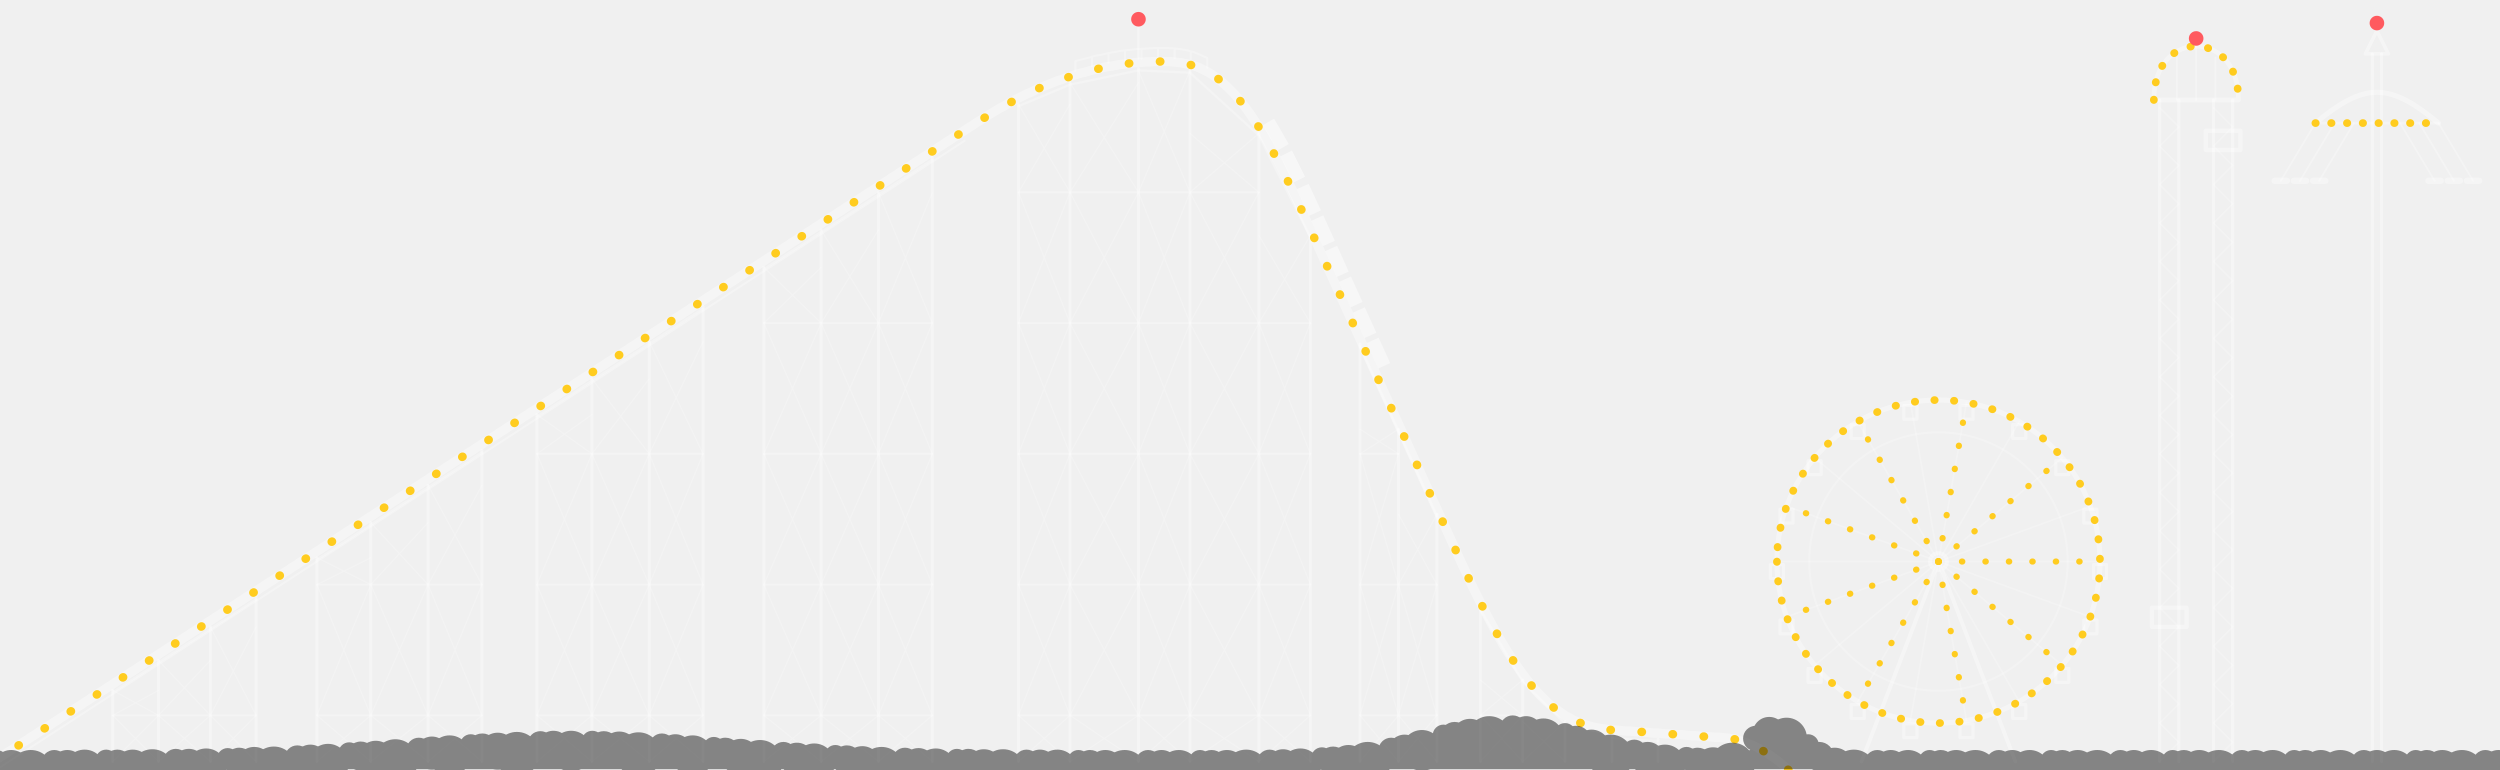
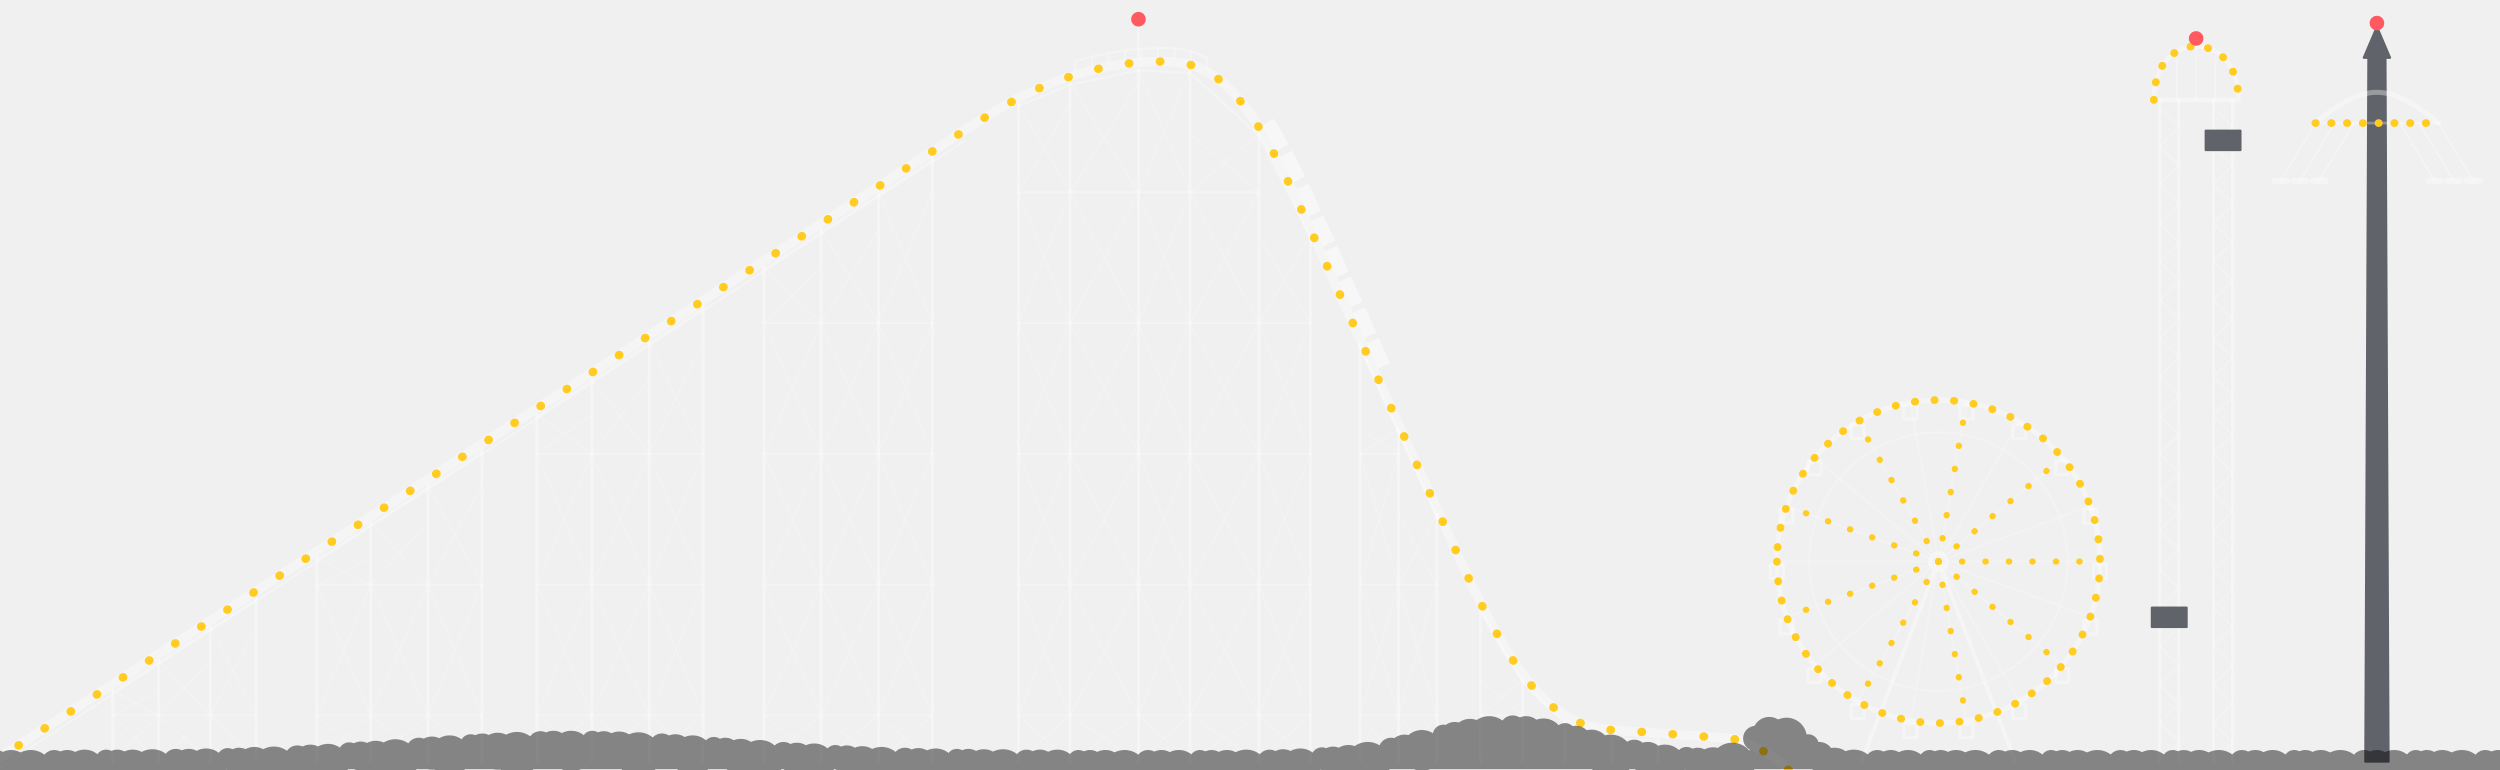
<svg xmlns="http://www.w3.org/2000/svg" viewBox="0 0 650 200">
  <path d="M29.3 179.5 L29.3 198 M41.2 171.7 L41.2 198 M54.7 163.0 L54.7 198 M66.6 155.3 L66.6 198 M82.4 145.0 L82.4 198 M96.4 135.9 L96.4 198 M111.3 126.2 L111.3 198 M125.3 117.1 L125.3 198 M139.6 107.8 L139.6 198 M153.9 98.5 L153.9 198 M168.8 88.8 L168.8 198 M182.8 79.7 L182.8 198 M198.6 69.5 L198.6 198 M213.5 59.8 L213.5 198 M228.4 50.1 L228.4 198 M242.4 41.0 L242.4 198 M264.8 27.1 L264.8 198 M278.2 21.5 L278.2 198 M296.0 17.8 L296.0 198 M309.4 18.4 L309.4 198 M327.3 34.7 L327.3 198 M340.7 61.2 L340.7 198 M353.6 89.5 L353.6 198 M363.6 111.6 L363.6 198 M373.6 133.7 L373.6 198 M384.9 158.0 L384.9 198 M395.9 176.8 L395.9 198 M406.9 187.6 L406.9 198 M419.1 191.4 L419.1 198 M431.1 192.2 L431.1 198" fill="none" stroke="#ffffff" stroke-opacity="0.36" stroke-width="0.75" stroke-linecap="round" stroke-linejoin="round" />
  <path d="M29.3 198 L41.2 186 M29.3 186 L41.2 198 M29.3 186.0 L41.2 179.5 M29.3 179.5 L41.2 186.0 M41.2 198 L54.7 186 M41.2 186 L54.7 198 M41.2 186.0 L54.7 171.7 M41.2 171.7 L54.7 186.0 M54.7 198 L66.6 186 M54.7 186 L66.6 198 M54.7 186.0 L66.6 163.0 M54.7 163.0 L66.6 186.0 M82.4 198 L96.4 186 M82.4 186 L96.4 198 M82.4 186 L96.4 152 M82.4 152 L96.4 186 M82.4 152.0 L96.4 145.0 M82.4 145.0 L96.4 152.0 M96.4 198 L111.3 186 M96.4 186 L111.3 198 M96.4 186 L111.3 152 M96.4 152 L111.3 186 M96.4 152.0 L111.3 135.9 M96.4 135.9 L111.3 152.0 M111.3 198 L125.3 186 M111.3 186 L125.3 198 M111.3 186 L125.3 152 M111.3 152 L125.3 186 M111.3 152.0 L125.3 126.2 M111.3 126.2 L125.3 152.0 M139.6 198 L153.9 186 M139.6 186 L153.9 198 M139.6 186 L153.9 152 M139.6 152 L153.9 186 M139.6 152 L153.9 118 M139.6 118 L153.9 152 M139.6 118.0 L153.9 107.8 M139.6 107.8 L153.9 118.0 M153.9 198 L168.8 186 M153.9 186 L168.8 198 M153.9 186 L168.8 152 M153.9 152 L168.8 186 M153.9 152 L168.8 118 M153.9 118 L168.8 152 M153.9 118.0 L168.8 98.5 M153.9 98.5 L168.8 118.0 M168.8 198 L182.8 186 M168.8 186 L182.8 198 M168.8 186 L182.8 152 M168.8 152 L182.8 186 M168.8 152 L182.8 118 M168.8 118 L182.8 152 M168.8 118.0 L182.8 88.8 M168.8 88.8 L182.8 118.0 M198.6 198 L213.5 186 M198.6 186 L213.5 198 M198.6 186 L213.5 152 M198.6 152 L213.5 186 M198.6 152 L213.5 118 M198.6 118 L213.5 152 M198.6 118 L213.5 84 M198.6 84 L213.5 118 M198.6 84.0 L213.5 69.5 M198.6 69.5 L213.5 84.0 M213.5 198 L228.4 186 M213.5 186 L228.4 198 M213.5 186 L228.4 152 M213.5 152 L228.4 186 M213.5 152 L228.4 118 M213.5 118 L228.4 152 M213.5 118 L228.4 84 M213.5 84 L228.4 118 M213.5 84.0 L228.4 59.8 M213.5 59.8 L228.4 84.0 M228.4 198 L242.4 186 M228.4 186 L242.4 198 M228.4 186 L242.4 152 M228.4 152 L242.4 186 M228.4 152 L242.4 118 M228.4 118 L242.4 152 M228.4 118 L242.4 84 M228.4 84 L242.4 118 M228.4 84.0 L242.4 50.1 M228.4 50.1 L242.4 84.0 M264.8 198 L278.2 186 M264.8 186 L278.2 198 M264.8 186 L278.2 152 M264.8 152 L278.2 186 M264.8 152 L278.2 118 M264.8 118 L278.2 152 M264.8 118 L278.2 84 M264.8 84 L278.2 118 M264.8 84 L278.2 50 M264.8 50 L278.2 84 M264.8 50.0 L278.2 27.1 M264.8 27.1 L278.2 50.0 M278.2 198 L296.0 186 M278.2 186 L296.0 198 M278.2 186 L296.0 152 M278.2 152 L296.0 186 M278.2 152 L296.0 118 M278.2 118 L296.0 152 M278.2 118 L296.0 84 M278.2 84 L296.0 118 M278.2 84 L296.0 50 M278.2 50 L296.0 84 M278.2 50.0 L296.0 21.5 M278.2 21.5 L296.0 50.0 M296.0 198 L309.4 186 M296.0 186 L309.4 198 M296.0 186 L309.4 152 M296.0 152 L309.4 186 M296.0 152 L309.4 118 M296.0 118 L309.4 152 M296.0 118 L309.4 84 M296.0 84 L309.4 118 M296.0 84 L309.4 50 M296.0 50 L309.4 84 M296.0 50.0 L309.4 18.4 M296.0 18.4 L309.4 50.0 M309.4 198 L327.3 186 M309.4 186 L327.3 198 M309.4 186 L327.3 152 M309.4 152 L327.3 186 M309.4 152 L327.3 118 M309.4 118 L327.3 152 M309.4 118 L327.3 84 M309.4 84 L327.3 118 M309.4 84 L327.3 50 M309.4 50 L327.3 84 M309.4 50.0 L327.3 34.7 M309.4 34.7 L327.3 50.0 M327.3 198 L340.7 186 M327.3 186 L340.7 198 M327.3 186 L340.7 152 M327.3 152 L340.7 186 M327.3 152 L340.7 118 M327.3 118 L340.7 152 M327.3 118 L340.7 84 M327.3 84 L340.7 118 M327.3 84.0 L340.7 61.2 M327.3 61.2 L340.7 84.0 M353.6 198 L363.6 186 M353.6 186 L363.6 198 M353.6 186 L363.6 152 M353.6 152 L363.6 186 M353.6 152 L363.6 118 M353.6 118 L363.6 152 M353.6 118.0 L363.6 111.6 M353.6 111.6 L363.6 118.0 M363.6 198 L373.6 186 M363.6 186 L373.6 198 M363.6 186 L373.6 152 M363.6 152 L373.6 186 M363.6 152.0 L373.6 133.7 M363.6 133.7 L373.6 152.0 M384.9 198 L395.9 186 M384.9 186 L395.9 198 M384.9 186.0 L395.9 176.8 M384.9 176.8 L395.9 186.0 M395.9 198.0 L406.9 187.6 M395.9 187.6 L406.9 198.0" fill="none" stroke="#ffffff" stroke-opacity="0.20" stroke-width="0.30" stroke-linecap="round" stroke-linejoin="round" />
  <path d="M29.3 186 L66.6 186 M82.4 186 L125.3 186 M82.4 152 L125.3 152 M139.6 186 L182.8 186 M139.6 152 L182.8 152 M139.6 118 L182.8 118 M198.6 186 L242.4 186 M198.6 152 L242.4 152 M198.6 118 L242.4 118 M198.6 84 L242.4 84 M264.8 186 L340.7 186 M264.8 152 L340.7 152 M264.8 118 L340.7 118 M264.8 84 L340.7 84 M264.8 50 L327.3 50 M353.6 186 L373.6 186 M353.6 152 L373.6 152 M353.6 118 L363.6 118 M384.9 186 L395.9 186 M566 26 L566 15 M571 26 L571 12 M576 26 L576 15" fill="none" stroke="#ffffff" stroke-opacity="0.25" stroke-width="0.50" stroke-linecap="round" stroke-linejoin="round" />
  <path d="M29.3 180.0 L41.2 172.2 L54.7 163.5 L66.6 155.8 M82.4 145.5 L96.4 136.4 L111.3 126.7 L125.3 117.6 M139.6 108.3 L153.9 99.0 L168.8 89.3 L182.8 80.2 M198.6 70.0 L213.5 60.3 L228.4 50.6 L242.4 41.5 M264.8 27.6 L278.2 22.0 L296.0 18.3 L309.4 18.9 L327.3 35.2 L340.7 61.7 M353.6 90.0 L363.6 112.1 L373.6 134.2 M384.9 158.5 L395.9 177.3 L406.9 188.1 M419.1 191.9 L431.1 192.7" fill="none" stroke="#ffffff" stroke-opacity="0.25" stroke-width="0.60" stroke-linecap="round" stroke-linejoin="round" />
  <path d="M0.0 199.5 L250.8 36.6 M279.6 15.9 L281.4 15.4 L283.1 15.0 L284.8 14.5 L286.5 14.2 L288.2 13.8 L289.9 13.5 L291.6 13.2 L293.4 13.0 L295.1 12.8 L296.8 12.7 L298.5 12.6 L300.2 12.5 L301.9 12.5 L303.6 12.5 L305.4 12.6 L307.1 12.8 L308.8 13.1 L310.5 13.6 L312.2 14.3 L313.9 15.1 M279.6 18.4 L279.6 15.9 M283.9 17.2 L283.9 14.7 M288.2 16.3 L288.2 13.8 M292.5 15.6 L292.5 13.1 M296.8 15.2 L296.8 12.7 M301.1 15.0 L301.1 12.5 M305.4 15.1 L305.4 12.6 M309.6 15.9 L309.6 13.4 M313.9 17.6 L313.9 15.1" fill="none" stroke="#ffffff" stroke-opacity="0.29" stroke-width="0.50" stroke-linecap="round" stroke-linejoin="round" />
  <path d="M-2.0 198.2 L-1.0 197.6 L0.0 196.9 L1.0 196.3 L2.0 195.6 L3.0 195.0 L4.0 194.3 L5.0 193.7 L6.0 193.0 L7.0 192.4 L8.0 191.7 L9.0 191.1 L10.0 190.4 L11.0 189.8 L12.0 189.1 L13.0 188.5 L14.0 187.8 L15.0 187.2 L16.0 186.5 L17.0 185.9 L18.0 185.2 L19.0 184.6 L20.0 183.9 L21.0 183.3 L22.0 182.6 L23.0 182.0 L24.0 181.3 L25.0 180.7 L26.0 180.0 L27.0 179.4 L28.0 178.7 L29.0 178.1 L30.0 177.4 L31.0 176.8 L32.0 176.1 L33.0 175.5 L34.0 174.8 L35.0 174.2 L36.0 173.5 L37.0 172.9 L38.0 172.2 L39.0 171.6 L40.0 170.9 L41.0 170.3 L42.0 169.6 L43.0 169.0 L44.0 168.3 L45.0 167.7 L46.0 167.0 L47.0 166.4 L48.0 165.7 L49.0 165.1 L50.0 164.4 L51.0 163.8 L52.0 163.1 L53.0 162.5 L54.0 161.8 L55.0 161.2 L56.0 160.5 L57.0 159.9 L58.0 159.2 L59.0 158.6 L60.0 157.9 L61.0 157.3 L62.0 156.6 L63.0 156.0 L64.0 155.3 L65.0 154.7 L66.0 154.0 L67.0 153.4 L68.0 152.7 L69.0 152.1 L70.0 151.4 L71.0 150.8 L72.0 150.1 L73.0 149.5 L74.0 148.8 L75.0 148.2 L76.0 147.5 L77.0 146.9 L78.0 146.2 L79.0 145.6 L80.0 144.9 L81.0 144.3 L82.0 143.6 L83.0 143.0 L84.0 142.3 L85.0 141.7 L86.0 141.0 L87.0 140.4 L88.0 139.7 L89.0 139.1 L90.0 138.4 L91.0 137.8 L92.0 137.1 L93.0 136.5 L94.0 135.8 L95.0 135.2 L96.0 134.5 L97.0 133.9 L98.0 133.2 L99.0 132.6 L100.0 131.9 L101.0 131.3 L102.0 130.6 L103.0 130.0 L104.0 129.3 L105.0 128.7 L106.0 128.0 L107.0 127.4 L108.0 126.7 L109.0 126.1 L110.0 125.4 L111.0 124.8 L112.0 124.1 L113.0 123.5 L114.0 122.8 L115.0 122.2 L116.0 121.5 L117.0 120.9 L118.0 120.2 L119.0 119.6 L120.0 118.9 L121.0 118.3 L122.0 117.6 L123.0 117.0 L124.0 116.3 L125.0 115.7 L126.0 115.0 L127.0 114.4 L128.0 113.7 L129.0 113.1 L130.0 112.4 L131.0 111.8 L132.0 111.1 L133.0 110.5 L134.0 109.8 L135.0 109.2 L136.0 108.5 L137.0 107.9 L138.0 107.2 L139.0 106.6 L140.0 105.9 L141.0 105.3 L142.0 104.6 L143.0 104.0 L144.0 103.3 L145.0 102.7 L146.0 102.0 L147.0 101.4 L148.0 100.7 L149.0 100.1 L150.0 99.4 L151.0 98.8 L152.0 98.1 L153.0 97.5 L154.0 96.8 L155.0 96.2 L156.0 95.5 L157.0 94.9 L158.0 94.2 L159.0 93.6 L160.0 92.9 L161.0 92.3 L162.0 91.6 L163.0 91.0 L164.0 90.3 L165.0 89.7 L166.0 89.0 L167.0 88.4 L168.0 87.7 L169.0 87.1 L170.0 86.4 L171.0 85.8 L172.0 85.1 L173.0 84.5 L174.0 83.8 L175.0 83.2 L176.0 82.5 L177.0 81.9 L178.0 81.2 L179.0 80.6 L180.0 79.9 L181.0 79.3 L182.0 78.6 L183.0 78.0 L184.0 77.3 L185.0 76.7 L186.0 76.0 L187.0 75.4 L188.0 74.7 L189.0 74.1 L190.0 73.4 L191.0 72.8 L192.0 72.1 L193.0 71.5 L194.0 70.8 L195.0 70.2 L196.0 69.5 L197.0 68.9 L198.0 68.2 L199.0 67.6 L200.0 66.9 L201.0 66.3 L202.0 65.6 L203.0 65.0 L204.0 64.3 L205.0 63.7 L206.0 63.0 L207.0 62.4 L208.0 61.7 L209.0 61.1 L210.0 60.4 L211.0 59.8 L212.0 59.1 L213.0 58.5 L214.0 57.8 L215.0 57.2 L216.0 56.5 L217.0 55.9 L218.0 55.2 L219.0 54.6 L220.0 53.9 L221.0 53.3 L222.0 52.6 L223.0 52.0 L224.0 51.3 L225.0 50.7 L226.0 50.0 L227.0 49.4 L228.0 48.7 L229.0 48.1 L230.0 47.4 L231.0 46.8 L232.0 46.1 L233.0 45.5 L234.0 44.8 L235.0 44.2 L236.0 43.5 L237.0 42.9 L238.0 42.2 L239.0 41.6 L240.0 40.9 L241.0 40.3 L242.0 39.6 L243.0 39.0 L244.0 38.3 L245.0 37.7 L246.0 37.0 L247.0 36.4 L248.0 35.7 L249.0 35.1 L250.0 34.4 L251.0 33.8 L252.0 33.1 L253.0 32.5 L254.0 31.8 L255.0 31.2 L256.0 30.6 L257.0 29.9 L258.0 29.3 L259.0 28.7 L260.0 28.1 L261.0 27.6 L262.0 27.0 L263.0 26.5 L264.0 25.9 L265.0 25.4 L266.0 24.9 L267.0 24.4 L268.0 24.0 L269.0 23.5 L270.0 23.0 L271.0 22.6 L272.0 22.2 L273.0 21.8 L274.0 21.4 L275.0 21.0 L276.0 20.7 L277.0 20.3 L278.0 20.0 L279.0 19.6 L280.0 19.3 L281.0 19.0 L282.0 18.8 L283.0 18.5 L284.0 18.2 L285.0 18.0 L286.0 17.8 L287.0 17.5 L288.0 17.3 L289.0 17.2 L290.0 17.0 L291.0 16.8 L292.0 16.7 L293.0 16.6 L294.0 16.4 L295.0 16.3 L296.0 16.2 L297.0 16.2 L298.0 16.1 L299.0 16.1 L300.0 16.0 L301.0 16.0 L302.0 16.0 L303.0 16.0 L304.0 16.0 L305.0 16.1 L306.0 16.2 L307.0 16.3 L308.0 16.5 L309.0 16.7 L310.0 17.0 L311.0 17.3 L312.0 17.7 L313.0 18.2 L314.0 18.7 L315.0 19.3 L316.0 20.0 L317.0 20.7 L318.0 21.6 L319.0 22.5 L320.0 23.5 L321.0 24.5 L322.0 25.7 L323.0 26.9 L324.0 28.2 L325.0 29.6 L326.0 31.1 L327.0 32.6 L328.0 34.2 L329.0 35.9 L330.0 37.7 L331.0 39.5 L332.0 41.4 L333.0 43.3 L334.0 45.3 L335.0 47.4 L336.0 49.4 L337.0 51.6 L338.0 53.7 L339.0 55.9 L340.0 58.1 L341.0 60.3 L342.0 62.5 L343.0 64.7 L344.0 66.9 L345.0 69.1 L346.0 71.3 L347.0 73.5 L348.0 75.7 L349.0 78.0 L350.0 80.2 L351.0 82.4 L352.0 84.6 L353.0 86.8 L354.0 89.0 L355.0 91.2 L356.0 93.4 L357.0 95.6 L358.0 97.8 L359.0 100.1 L360.0 102.3 L361.0 104.5 L362.0 106.7 L363.0 108.9 L364.0 111.1 L365.0 113.3 L366.0 115.5 L367.0 117.7 L368.0 119.9 L369.0 122.2 L370.0 124.4 L371.0 126.6 L372.0 128.8 L373.0 131.0 L374.0 133.2 L375.0 135.4 L376.0 137.6 L377.0 139.8 L378.0 142.0 L379.0 144.2 L380.0 146.4 L381.0 148.5 L382.0 150.7 L383.0 152.8 L384.0 154.8 L385.0 156.8 L386.0 158.8 L387.0 160.7 L388.0 162.6 L389.0 164.4 L390.0 166.2 L391.0 167.9 L392.0 169.5 L393.0 171.1 L394.0 172.6 L395.0 174.0 L396.0 175.4 L397.0 176.7 L398.0 178.0 L399.0 179.2 L400.0 180.3 L401.0 181.3 L402.0 182.3 L403.0 183.2 L404.0 184.0 L405.0 184.7 L406.0 185.4 L407.0 186.1 L408.0 186.6 L409.0 187.2 L410.0 187.6 L411.0 188.0 L412.0 188.4 L413.0 188.7 L414.0 189.0 L415.0 189.2 L416.0 189.4 L417.0 189.5 L418.0 189.7 L419.0 189.8 L420.0 189.8 L421.0 189.9 L422.0 190.0 L423.0 190.1 L424.0 190.1 L425.0 190.2 L426.0 190.3 L427.0 190.3 L428.0 190.4 L429.0 190.5 L430.0 190.6 L431.0 190.6 L432.0 190.7 L433.0 190.8 L434.0 190.8 L435.0 190.9 L436.0 191.0 L437.0 191.0 L438.0 191.1 L439.0 191.2 L440.0 191.3 L441.0 191.3 L442.0 191.4 L443.0 191.5 L444.0 191.5 L445.0 191.6 L446.0 191.7 L447.0 191.7 L448.0 191.8 L449.0 191.9 L450.0 192.0 L451.0 192.2 L452.0 192.5 L453.0 192.8 L454.0 193.1 L455.0 193.5 L456.0 193.9 L457.0 194.4 L458.0 195.0 L459.0 195.6 L460.0 196.2 L461.0 196.9 L462.0 197.6 L463.0 198.4 L464.0 199.3 L465.0 200.2 L466.0 201.1 L467.0 202.1 L468.0 203.1" fill="none" stroke="#ffffff" stroke-opacity="0.36" stroke-width="2.40" stroke-linecap="round" stroke-linejoin="round" />
  <path d="M296.0 15.2 L296.0 6.0" fill="none" stroke="#ffffff" stroke-opacity="0.36" stroke-width="0.60" stroke-linecap="round" stroke-linejoin="round" />
  <path d="M329.8 31.7 L333.6 38.3 M334.4 39.9 L337.8 46.7 M338.7 48.5 L341.9 55.4 M342.5 56.7 L345.5 63.3 M346.1 64.6 L349.1 71.3 M349.7 72.6 L352.7 79.2 M353.3 80.6 L356.3 87.2 M356.9 88.5 L359.9 95.1" fill="none" stroke="#ffffff" stroke-opacity="0.47" stroke-width="3.4" />
  <path d="M484 198 L504 146 L524 198 M501.8 146.0 A2.2 2.2 0 1 0 506.2 146.0 A2.2 2.2 0 1 0 501.8 146.0" fill="none" stroke="#ffffff" stroke-opacity="0.36" stroke-width="1.00" stroke-linecap="round" stroke-linejoin="round" />
-   <path d="M462.0 146.0 A42.0 42.0 0 1 0 546.0 146.0 A42.0 42.0 0 1 0 462.0 146.0 M602 32 C608 27 613 24 618 24 C623 24 628 27 634 32" fill="none" stroke="#ffffff" stroke-opacity="0.36" stroke-width="1.30" stroke-linecap="round" stroke-linejoin="round" />
+   <path d="M462.0 146.0 A42.0 42.0 0 1 0 546.0 146.0 A42.0 42.0 0 1 0 462.0 146.0" fill="none" stroke="#ffffff" stroke-opacity="0.36" stroke-width="1.30" stroke-linecap="round" stroke-linejoin="round" />
  <path d="M470.4 146.0 A33.6 33.6 0 1 0 537.6 146.0 A33.6 33.6 0 1 0 470.4 146.0" fill="none" stroke="#ffffff" stroke-opacity="0.22" stroke-width="0.50" stroke-linecap="round" stroke-linejoin="round" />
  <path d="M504 146 L546.0 146.0 M504 146 L543.5 160.4 M504 146 L536.2 173.0 M504 146 L525.0 182.4 M504 146 L511.3 187.4 M504 146 L496.7 187.4 M504 146 L483.0 182.4 M504 146 L471.8 173.0 M504 146 L464.5 160.4 M504 146 L462.0 146.0 M504 146 L464.5 131.6 M504 146 L471.8 119.0 M504 146 L483.0 109.6 M504 146 L496.7 104.6 M504 146 L511.3 104.6 M504 146 L525.0 109.6 M504 146 L536.2 119.0 M504 146 L543.5 131.6" fill="none" stroke="#ffffff" stroke-opacity="0.22" stroke-width="0.40" stroke-linecap="round" stroke-linejoin="round" />
-   <path d="M544.3 146.8 h3.4 v3.6 h-3.4 Z M541.8 161.2 h3.4 v3.6 h-3.4 Z M534.5 173.8 h3.4 v3.6 h-3.4 Z M523.3 183.2 h3.4 v3.6 h-3.4 Z M509.6 188.2 h3.4 v3.6 h-3.4 Z M495.0 188.2 h3.4 v3.6 h-3.4 Z M481.3 183.2 h3.4 v3.6 h-3.4 Z M470.1 173.8 h3.4 v3.6 h-3.4 Z M462.8 161.2 h3.4 v3.6 h-3.4 Z M460.3 146.8 h3.4 v3.6 h-3.4 Z M462.8 132.4 h3.4 v3.6 h-3.4 Z M470.1 119.8 h3.4 v3.6 h-3.4 Z M481.3 110.4 h3.4 v3.6 h-3.4 Z M495.0 105.4 h3.4 v3.6 h-3.4 Z M509.6 105.4 h3.4 v3.6 h-3.4 Z M523.3 110.4 h3.4 v3.6 h-3.4 Z M534.5 119.8 h3.4 v3.6 h-3.4 Z M541.8 132.4 h3.4 v3.6 h-3.4 Z M561.5 198 L561.5 26 M566.5 198 L566.5 26 M575.5 198 L575.5 26 M580.5 198 L580.5 26 M616.8 198 L616.8 14 M619.2 198 L619.2 14" fill="none" stroke="#ffffff" stroke-opacity="0.36" stroke-width="0.80" stroke-linecap="round" stroke-linejoin="round" />
+   <path d="M544.3 146.8 h3.4 v3.6 h-3.4 Z M541.8 161.2 h3.4 v3.6 h-3.4 Z M534.5 173.8 h3.4 v3.6 h-3.4 Z M523.3 183.2 h3.4 v3.6 h-3.4 Z M509.6 188.2 h3.4 v3.6 h-3.4 Z M495.0 188.2 h3.4 v3.6 h-3.4 Z M481.3 183.2 h3.4 v3.6 h-3.4 Z M470.1 173.8 h3.4 v3.6 h-3.4 Z M462.8 161.2 h3.4 v3.6 h-3.4 Z M460.3 146.8 h3.4 v3.6 h-3.4 Z M462.8 132.4 h3.4 v3.6 h-3.4 Z M470.1 119.8 h3.4 v3.6 h-3.4 Z M481.3 110.4 h3.4 v3.6 h-3.4 Z M495.0 105.4 h3.4 v3.6 h-3.4 Z M509.6 105.4 h3.4 v3.6 h-3.4 Z M523.3 110.4 h3.4 v3.6 h-3.4 Z M534.5 119.8 h3.4 v3.6 h-3.4 Z M541.8 132.4 h3.4 v3.6 h-3.4 Z M561.5 198 L561.5 26 M566.5 198 L566.5 26 M575.5 198 L575.5 26 M580.5 198 L580.5 26" fill="none" stroke="#ffffff" stroke-opacity="0.36" stroke-width="0.80" stroke-linecap="round" stroke-linejoin="round" />
  <path d="M561.5 198 L566.5 193 L561.5 188 L566.5 183 L561.5 178 L566.5 173 L561.5 168 L566.5 163 L561.5 158 L566.5 153 L561.5 148 L566.5 143 L561.5 138 L566.5 133 L561.5 128 L566.5 123 L561.5 118 L566.5 113 L561.5 108 L566.5 103 L561.5 98 L566.5 93 L561.5 88 L566.5 83 L561.5 78 L566.5 73 L561.5 68 L566.5 63 L561.5 58 L566.5 53 L561.5 48 L566.5 43 L561.5 38 L566.5 33 L561.5 28 M575.5 198 L580.5 193 L575.5 188 L580.5 183 L575.5 178 L580.5 173 L575.5 168 L580.5 163 L575.5 158 L580.5 153 L575.5 148 L580.5 143 L575.5 138 L580.5 133 L575.5 128 L580.5 123 L575.5 118 L580.5 113 L575.5 108 L580.5 103 L575.5 98 L580.5 93 L575.5 88 L580.5 83 L575.5 78 L580.5 73 L575.5 68 L580.5 63 L575.5 58 L580.5 53 L575.5 48 L580.5 43 L575.5 38 L580.5 33 L575.5 28" fill="none" stroke="#ffffff" stroke-opacity="0.20" stroke-width="0.40" stroke-linecap="round" stroke-linejoin="round" />
-   <path d="M559.5 158 h9 v5 h-9 Z M573.5 34 h9 v5 h-9 Z" fill="none" stroke="#ffffff" stroke-opacity="0.36" stroke-width="1.10" stroke-linecap="round" stroke-linejoin="round" />
+   <path d="M559.5 158 h9 v5 h-9 Z" fill="#606369" stroke="#606369" stroke-width=".6" stroke-linejoin="round" />
+   <path d="M573.5 34 h9 v5 h-9 Z" fill="#606369" stroke="#606369" stroke-width=".6" stroke-linejoin="round" />
  <path d="M560 26 L582 26 M560 26 C560 16 566 12 571 12 C576 12 582 16 582 26" fill="none" stroke="#ffffff" stroke-opacity="0.36" stroke-width="1.20" stroke-linecap="round" stroke-linejoin="round" />
-   <path d="M615 14 L618 8 L621 14 Z" fill="none" stroke="#ffffff" stroke-opacity="0.36" stroke-width="0.90" stroke-linecap="round" stroke-linejoin="round" />
+   <path d="M615.0 198 L615.8 15 L620.2 15 L621.0 198 Z" fill="#606369" stroke="#606369" stroke-width=".6" stroke-linejoin="round" />
+   <path d="M614.6 15 L618 7 L621.4 15 Z" fill="#606369" stroke="#606369" stroke-width=".6" stroke-linejoin="round" />
+   <path d="M602 32 C608 27 613 24 618 24 C623 24 628 27 634 32" fill="none" stroke="#ffffff" stroke-opacity="0.36" stroke-width="1.30" stroke-linecap="round" stroke-linejoin="round" />
  <path d="M602 32 L634 32" fill="none" stroke="#ffffff" stroke-opacity="0.29" stroke-width="0.70" stroke-linecap="round" stroke-linejoin="round" />
-   <path d="M602 32 L593 47 M607 32 L598 47 M612 32 L603 47 M624 32 L633 47 M629 32 L638 47 M634 32 L643 47" fill="none" stroke="#ffffff" stroke-opacity="0.27" stroke-width="0.45" stroke-linecap="round" stroke-linejoin="round" />
-   <path d="M591.4 47 L594.6 47 M596.4 47 L599.6 47 M601.4 47 L604.6 47 M631.4 47 L634.6 47 M636.4 47 L639.6 47 M641.4 47 L644.6 47" fill="none" stroke="#ffffff" stroke-opacity="0.36" stroke-width="1.60" stroke-linecap="round" stroke-linejoin="round" />
+   <path d="M602 32 L593 47" fill="none" stroke="#ffffff" stroke-opacity="0.27" stroke-width="0.45" stroke-linecap="round" stroke-linejoin="round" />
+   <path d="M591.4 47 L594.6 47" fill="none" stroke="#ffffff" stroke-opacity="0.36" stroke-width="1.60" stroke-linecap="round" stroke-linejoin="round" />
+   <path d="M607 32 L598 47" fill="none" stroke="#ffffff" stroke-opacity="0.27" stroke-width="0.45" stroke-linecap="round" stroke-linejoin="round" />
+   <path d="M596.4 47 L599.6 47" fill="none" stroke="#ffffff" stroke-opacity="0.36" stroke-width="1.60" stroke-linecap="round" stroke-linejoin="round" />
+   <path d="M612 32 L603 47" fill="none" stroke="#ffffff" stroke-opacity="0.27" stroke-width="0.45" stroke-linecap="round" stroke-linejoin="round" />
+   <path d="M601.4 47 L604.6 47" fill="none" stroke="#ffffff" stroke-opacity="0.36" stroke-width="1.60" stroke-linecap="round" stroke-linejoin="round" />
+   <path d="M624 32 L633 47" fill="none" stroke="#ffffff" stroke-opacity="0.27" stroke-width="0.45" stroke-linecap="round" stroke-linejoin="round" />
+   <path d="M631.4 47 L634.6 47" fill="none" stroke="#ffffff" stroke-opacity="0.36" stroke-width="1.60" stroke-linecap="round" stroke-linejoin="round" />
+   <path d="M629 32 L638 47" fill="none" stroke="#ffffff" stroke-opacity="0.27" stroke-width="0.45" stroke-linecap="round" stroke-linejoin="round" />
+   <path d="M636.4 47 L639.6 47" fill="none" stroke="#ffffff" stroke-opacity="0.36" stroke-width="1.60" stroke-linecap="round" stroke-linejoin="round" />
+   <path d="M634 32 L643 47" fill="none" stroke="#ffffff" stroke-opacity="0.27" stroke-width="0.45" stroke-linecap="round" stroke-linejoin="round" />
+   <path d="M641.4 47 L644.6 47" fill="none" stroke="#ffffff" stroke-opacity="0.36" stroke-width="1.60" stroke-linecap="round" stroke-linejoin="round" />
  <path d="M-2.0 198.2 L-1.0 197.6 L0.0 196.9 L1.0 196.3 L2.0 195.6 L3.0 195.0 L4.0 194.3 L5.0 193.7 L6.0 193.0 L7.0 192.4 L8.0 191.7 L9.0 191.1 L10.0 190.4 L11.0 189.8 L12.0 189.1 L13.0 188.5 L14.0 187.8 L15.0 187.2 L16.0 186.5 L17.0 185.9 L18.0 185.2 L19.0 184.6 L20.0 183.9 L21.0 183.3 L22.0 182.6 L23.0 182.0 L24.0 181.3 L25.0 180.7 L26.0 180.0 L27.0 179.4 L28.0 178.7 L29.0 178.1 L30.0 177.4 L31.0 176.8 L32.0 176.1 L33.0 175.5 L34.0 174.8 L35.0 174.2 L36.0 173.5 L37.0 172.9 L38.0 172.2 L39.0 171.6 L40.0 170.9 L41.0 170.3 L42.0 169.6 L43.0 169.0 L44.0 168.3 L45.0 167.7 L46.0 167.0 L47.0 166.4 L48.0 165.7 L49.0 165.1 L50.0 164.4 L51.0 163.8 L52.0 163.1 L53.0 162.5 L54.0 161.8 L55.0 161.2 L56.0 160.5 L57.0 159.9 L58.0 159.2 L59.0 158.6 L60.0 157.9 L61.0 157.3 L62.0 156.6 L63.0 156.0 L64.0 155.3 L65.0 154.7 L66.0 154.0 L67.0 153.4 L68.0 152.7 L69.0 152.1 L70.0 151.4 L71.0 150.8 L72.0 150.1 L73.0 149.5 L74.0 148.8 L75.0 148.2 L76.0 147.5 L77.0 146.9 L78.0 146.2 L79.0 145.6 L80.0 144.9 L81.0 144.3 L82.0 143.6 L83.0 143.0 L84.0 142.3 L85.0 141.7 L86.0 141.0 L87.0 140.4 L88.0 139.7 L89.0 139.1 L90.0 138.4 L91.0 137.8 L92.0 137.1 L93.0 136.5 L94.0 135.8 L95.0 135.2 L96.0 134.5 L97.0 133.9 L98.0 133.2 L99.0 132.6 L100.0 131.9 L101.0 131.3 L102.0 130.6 L103.0 130.0 L104.0 129.3 L105.0 128.7 L106.0 128.0 L107.0 127.4 L108.0 126.7 L109.0 126.1 L110.0 125.4 L111.0 124.8 L112.0 124.1 L113.0 123.5 L114.0 122.8 L115.0 122.2 L116.0 121.5 L117.0 120.9 L118.0 120.2 L119.0 119.6 L120.0 118.9 L121.0 118.3 L122.0 117.6 L123.0 117.0 L124.0 116.3 L125.0 115.7 L126.0 115.0 L127.0 114.4 L128.0 113.7 L129.0 113.1 L130.0 112.4 L131.0 111.8 L132.0 111.1 L133.0 110.5 L134.0 109.8 L135.0 109.2 L136.0 108.5 L137.0 107.9 L138.0 107.2 L139.0 106.6 L140.0 105.9 L141.0 105.3 L142.0 104.6 L143.0 104.0 L144.0 103.3 L145.0 102.7 L146.0 102.0 L147.0 101.4 L148.0 100.7 L149.0 100.1 L150.0 99.4 L151.0 98.8 L152.0 98.1 L153.0 97.5 L154.0 96.8 L155.0 96.2 L156.0 95.5 L157.0 94.9 L158.0 94.2 L159.0 93.6 L160.0 92.9 L161.0 92.3 L162.0 91.6 L163.0 91.0 L164.0 90.3 L165.0 89.7 L166.0 89.0 L167.0 88.4 L168.0 87.7 L169.0 87.1 L170.0 86.4 L171.0 85.8 L172.0 85.1 L173.0 84.5 L174.0 83.8 L175.0 83.2 L176.0 82.5 L177.0 81.9 L178.0 81.2 L179.0 80.6 L180.0 79.9 L181.0 79.3 L182.0 78.6 L183.0 78.0 L184.0 77.3 L185.0 76.7 L186.0 76.0 L187.0 75.4 L188.0 74.7 L189.0 74.1 L190.0 73.4 L191.0 72.8 L192.0 72.1 L193.0 71.5 L194.0 70.8 L195.0 70.2 L196.0 69.5 L197.0 68.9 L198.0 68.2 L199.0 67.6 L200.0 66.9 L201.0 66.3 L202.0 65.6 L203.0 65.0 L204.0 64.3 L205.0 63.7 L206.0 63.0 L207.0 62.4 L208.0 61.7 L209.0 61.1 L210.0 60.4 L211.0 59.8 L212.0 59.1 L213.0 58.5 L214.0 57.8 L215.0 57.2 L216.0 56.5 L217.0 55.9 L218.0 55.2 L219.0 54.6 L220.0 53.9 L221.0 53.3 L222.0 52.6 L223.0 52.0 L224.0 51.3 L225.0 50.7 L226.0 50.0 L227.0 49.4 L228.0 48.7 L229.0 48.1 L230.0 47.4 L231.0 46.8 L232.0 46.1 L233.0 45.5 L234.0 44.8 L235.0 44.2 L236.0 43.5 L237.0 42.9 L238.0 42.2 L239.0 41.6 L240.0 40.9 L241.0 40.3 L242.0 39.6 L243.0 39.0 L244.0 38.3 L245.0 37.7 L246.0 37.0 L247.0 36.4 L248.0 35.7 L249.0 35.1 L250.0 34.4 L251.0 33.8 L252.0 33.1 L253.0 32.5 L254.0 31.8 L255.0 31.2 L256.0 30.6 L257.0 29.9 L258.0 29.3 L259.0 28.7 L260.0 28.1 L261.0 27.6 L262.0 27.0 L263.0 26.5 L264.0 25.9 L265.0 25.4 L266.0 24.9 L267.0 24.4 L268.0 24.0 L269.0 23.5 L270.0 23.0 L271.0 22.6 L272.0 22.2 L273.0 21.8 L274.0 21.4 L275.0 21.0 L276.0 20.7 L277.0 20.3 L278.0 20.0 L279.0 19.6 L280.0 19.3 L281.0 19.0 L282.0 18.8 L283.0 18.5 L284.0 18.2 L285.0 18.0 L286.0 17.8 L287.0 17.5 L288.0 17.3 L289.0 17.2 L290.0 17.0 L291.0 16.8 L292.0 16.7 L293.0 16.6 L294.0 16.4 L295.0 16.3 L296.0 16.2 L297.0 16.2 L298.0 16.1 L299.0 16.1 L300.0 16.0 L301.0 16.0 L302.0 16.0 L303.0 16.0 L304.0 16.0 L305.0 16.1 L306.0 16.2 L307.0 16.3 L308.0 16.5 L309.0 16.7 L310.0 17.0 L311.0 17.3 L312.0 17.7 L313.0 18.2 L314.0 18.7 L315.0 19.3 L316.0 20.0 L317.0 20.7 L318.0 21.6 L319.0 22.5 L320.0 23.5 L321.0 24.5 L322.0 25.7 L323.0 26.9 L324.0 28.2 L325.0 29.6 L326.0 31.1 L327.0 32.6 L328.0 34.2 L329.0 35.9 L330.0 37.7 L331.0 39.5 L332.0 41.4 L333.0 43.3 L334.0 45.3 L335.0 47.4 L336.0 49.4 L337.0 51.6 L338.0 53.7 L339.0 55.9 L340.0 58.1 L341.0 60.3 L342.0 62.5 L343.0 64.7 L344.0 66.9 L345.0 69.1 L346.0 71.3 L347.0 73.5 L348.0 75.7 L349.0 78.0 L350.0 80.2 L351.0 82.4 L352.0 84.6 L353.0 86.8 L354.0 89.0 L355.0 91.2 L356.0 93.4 L357.0 95.6 L358.0 97.8 L359.0 100.1 L360.0 102.3 L361.0 104.5 L362.0 106.7 L363.0 108.9 L364.0 111.1 L365.0 113.3 L366.0 115.5 L367.0 117.7 L368.0 119.9 L369.0 122.2 L370.0 124.4 L371.0 126.6 L372.0 128.8 L373.0 131.0 L374.0 133.2 L375.0 135.4 L376.0 137.6 L377.0 139.8 L378.0 142.0 L379.0 144.2 L380.0 146.4 L381.0 148.5 L382.0 150.7 L383.0 152.8 L384.0 154.8 L385.0 156.8 L386.0 158.8 L387.0 160.7 L388.0 162.6 L389.0 164.4 L390.0 166.2 L391.0 167.9 L392.0 169.5 L393.0 171.1 L394.0 172.6 L395.0 174.0 L396.0 175.4 L397.0 176.7 L398.0 178.0 L399.0 179.2 L400.0 180.3 L401.0 181.3 L402.0 182.3 L403.0 183.2 L404.0 184.0 L405.0 184.7 L406.0 185.4 L407.0 186.1 L408.0 186.6 L409.0 187.2 L410.0 187.6 L411.0 188.0 L412.0 188.4 L413.0 188.7 L414.0 189.0 L415.0 189.2 L416.0 189.4 L417.0 189.5 L418.0 189.7 L419.0 189.8 L420.0 189.8 L421.0 189.9 L422.0 190.0 L423.0 190.1 L424.0 190.1 L425.0 190.2 L426.0 190.3 L427.0 190.3 L428.0 190.4 L429.0 190.5 L430.0 190.6 L431.0 190.6 L432.0 190.7 L433.0 190.8 L434.0 190.8 L435.0 190.9 L436.0 191.0 L437.0 191.0 L438.0 191.1 L439.0 191.2 L440.0 191.3 L441.0 191.3 L442.0 191.4 L443.0 191.5 L444.0 191.5 L445.0 191.6 L446.0 191.7 L447.0 191.7 L448.0 191.8 L449.0 191.9 L450.0 192.0 L451.0 192.2 L452.0 192.5 L453.0 192.8 L454.0 193.1 L455.0 193.5 L456.0 193.9 L457.0 194.4 L458.0 195.0 L459.0 195.6 L460.0 196.2 L461.0 196.9 L462.0 197.6 L463.0 198.4 L464.0 199.3 L465.0 200.2 L466.0 201.1 L467.0 202.1 L468.0 203.1" fill="none" stroke="#ffcc1f" stroke-width="2.2" stroke-dasharray="0.1 8" stroke-linecap="round" />
  <path d="M462.0 146.0 A42.0 42.0 0 1 0 546.0 146.0 A42.0 42.0 0 1 0 462.0 146.0" fill="none" stroke="#ffcc1f" stroke-width="2.0" stroke-dasharray="0.1 5" stroke-linecap="round" />
  <path d="M504 146 L546.0 146.0" fill="none" stroke="#ffcc1f" stroke-width="1.6" stroke-dasharray="0.1 6" stroke-linecap="round" />
  <path d="M504 146 L536.2 173.0" fill="none" stroke="#ffcc1f" stroke-width="1.6" stroke-dasharray="0.1 6" stroke-linecap="round" />
  <path d="M504 146 L511.3 187.4" fill="none" stroke="#ffcc1f" stroke-width="1.6" stroke-dasharray="0.1 6" stroke-linecap="round" />
  <path d="M504 146 L483.0 182.4" fill="none" stroke="#ffcc1f" stroke-width="1.6" stroke-dasharray="0.1 6" stroke-linecap="round" />
  <path d="M504 146 L464.5 160.4" fill="none" stroke="#ffcc1f" stroke-width="1.6" stroke-dasharray="0.1 6" stroke-linecap="round" />
  <path d="M504 146 L464.5 131.6" fill="none" stroke="#ffcc1f" stroke-width="1.6" stroke-dasharray="0.1 6" stroke-linecap="round" />
  <path d="M504 146 L483.0 109.6" fill="none" stroke="#ffcc1f" stroke-width="1.6" stroke-dasharray="0.1 6" stroke-linecap="round" />
  <path d="M504 146 L511.3 104.6" fill="none" stroke="#ffcc1f" stroke-width="1.6" stroke-dasharray="0.1 6" stroke-linecap="round" />
  <path d="M504 146 L536.2 119.0" fill="none" stroke="#ffcc1f" stroke-width="1.6" stroke-dasharray="0.1 6" stroke-linecap="round" />
  <path d="M560 26 C560 16 566 12 571 12 C576 12 582 16 582 26" fill="none" stroke="#ffcc1f" stroke-width="2.0" stroke-dasharray="0.1 4.5" stroke-linecap="round" />
  <path d="M602 32 L634 32" fill="none" stroke="#ffcc1f" stroke-width="2.0" stroke-dasharray="0.1 4" stroke-linecap="round" />
  <circle cx="296.0" cy="5.0" r="1.9" fill="#ff5a5f" />
  <circle cx="571.0" cy="10.0" r="1.9" fill="#ff5a5f" />
  <circle cx="618.0" cy="6.0" r="1.9" fill="#ff5a5f" />
  <g fill="#000000" opacity="0.45">
    <path d="M-4 200 L-4.0 200.0 L0.0 200.0 L4.0 200.0 L8.0 200.0 L12.0 200.0 L16.0 200.0 L20.0 199.9 L24.0 199.9 L28.0 199.9 L32.0 199.9 L36.0 199.9 L40.0 199.8 L44.0 199.8 L48.0 199.7 L52.0 199.6 L56.0 199.5 L60.0 199.4 L64.0 199.3 L68.0 199.2 L72.0 199.0 L76.0 198.8 L80.0 198.6 L84.0 198.4 L88.0 198.2 L92.0 197.9 L96.0 197.7 L100.0 197.4 L104.0 197.1 L108.0 196.8 L112.0 196.5 L116.0 196.3 L120.0 196.0 L124.0 195.8 L128.0 195.6 L132.0 195.4 L136.0 195.2 L140.0 195.1 L144.0 195.0 L148.0 195.0 L152.0 195.0 L156.0 195.1 L160.0 195.2 L164.0 195.3 L168.0 195.5 L172.0 195.7 L176.0 195.9 L180.0 196.2 L184.0 196.5 L188.0 196.8 L192.0 197.0 L196.0 197.3 L200.0 197.6 L204.0 197.9 L208.0 198.1 L212.0 198.4 L216.0 198.6 L220.0 198.8 L224.0 199.0 L228.0 199.1 L232.0 199.3 L236.0 199.4 L240.0 199.5 L244.0 199.6 L248.0 199.7 L252.0 199.7 L256.0 199.8 L260.0 199.8 L264.0 199.9 L268.0 199.9 L272.0 199.9 L276.0 199.9 L280.0 200.0 L284.0 200.0 L288.0 200.0 L292.0 200.0 L296.0 200.0 L300.0 200.0 L304.0 200.0 L308.0 200.0 L312.0 200.0 L316.0 200.0 L320.0 200.0 L324.0 199.9 L328.0 199.9 L332.0 199.8 L336.0 199.7 L340.0 199.6 L344.0 199.3 L348.0 199.0 L352.0 198.5 L356.0 197.9 L360.0 197.1 L364.0 196.2 L368.0 195.3 L372.0 194.2 L376.0 193.2 L380.0 192.3 L384.0 191.6 L388.0 191.2 L392.0 191.0 L396.0 191.2 L400.0 191.6 L404.0 192.3 L408.0 193.2 L412.0 194.2 L416.0 195.3 L420.0 196.2 L424.0 197.1 L428.0 197.9 L432.0 198.5 L436.0 199.0 L440.0 199.3 L444.0 199.4 L448.0 198.9 L452.0 197.3 L456.0 194.2 L460.0 191.4 L464.0 191.4 L468.0 194.2 L472.0 197.3 L476.0 199.2 L480.0 199.8 L484.0 200.0 L488.0 200.0 L492.0 200.0 L496.0 200.0 L500.0 200.0 L504.0 200.0 L508.0 200.0 L512.0 200.0 L516.0 200.0 L520.0 200.0 L524.0 200.0 L528.0 200.0 L532.0 200.0 L536.0 200.0 L540.0 200.0 L544.0 200.0 L548.0 200.0 L552.0 200.0 L556.0 200.0 L560.0 200.0 L564.0 200.0 L568.0 200.0 L572.0 200.0 L576.0 200.0 L580.0 200.0 L584.0 200.0 L588.0 200.0 L592.0 200.0 L596.0 200.0 L600.0 200.0 L604.0 200.0 L608.0 200.0 L612.0 200.0 L616.0 200.0 L620.0 200.0 L624.0 200.0 L628.0 200.0 L632.0 200.0 L636.0 200.0 L640.0 200.0 L644.0 200.0 L648.0 200.0 L652.0 200.0 L656 200 Z" />
    <circle cx="-4.0" cy="197.8" r="2.8" />
    <circle cx="-1.1" cy="198.8" r="3.8" />
    <circle cx="2.9" cy="199.8" r="4.8" />
    <circle cx="8.0" cy="200.8" r="5.8" />
    <circle cx="14.1" cy="198.3" r="3.3" />
    <circle cx="17.5" cy="199.3" r="4.3" />
    <circle cx="22.0" cy="200.2" r="5.3" />
    <circle cx="27.6" cy="197.7" r="2.8" />
    <circle cx="30.5" cy="198.7" r="3.8" />
    <circle cx="34.5" cy="199.7" r="4.8" />
    <circle cx="39.6" cy="200.6" r="5.8" />
    <circle cx="45.7" cy="198.0" r="3.3" />
    <circle cx="49.1" cy="199.0" r="4.3" />
    <circle cx="53.6" cy="199.9" r="5.3" />
    <circle cx="59.2" cy="197.3" r="2.8" />
    <circle cx="62.2" cy="198.2" r="3.8" />
    <circle cx="66.1" cy="199.0" r="4.8" />
    <circle cx="71.2" cy="199.9" r="5.8" />
    <circle cx="77.3" cy="197.1" r="3.3" />
    <circle cx="80.7" cy="197.9" r="4.3" />
    <circle cx="85.3" cy="198.7" r="5.3" />
    <circle cx="90.8" cy="195.8" r="2.8" />
    <circle cx="93.8" cy="196.6" r="3.8" />
    <circle cx="97.7" cy="197.4" r="4.8" />
    <circle cx="102.8" cy="198.0" r="5.8" />
    <circle cx="108.9" cy="195.1" r="3.3" />
    <circle cx="112.3" cy="195.8" r="4.3" />
    <circle cx="116.9" cy="196.5" r="5.3" />
    <circle cx="122.4" cy="193.7" r="2.8" />
    <circle cx="125.4" cy="194.5" r="3.8" />
    <circle cx="129.4" cy="195.3" r="4.8" />
    <circle cx="134.4" cy="196.1" r="5.8" />
    <circle cx="140.5" cy="193.4" r="3.3" />
    <circle cx="143.9" cy="194.3" r="4.3" />
    <circle cx="148.5" cy="195.3" r="5.3" />
    <circle cx="154.0" cy="192.8" r="2.8" />
    <circle cx="157.0" cy="193.9" r="3.8" />
    <circle cx="161.0" cy="195.0" r="4.8" />
    <circle cx="166.0" cy="196.2" r="5.8" />
    <circle cx="172.1" cy="194.0" r="3.3" />
    <circle cx="175.6" cy="195.2" r="4.3" />
    <circle cx="180.1" cy="196.5" r="5.3" />
    <circle cx="185.6" cy="194.4" r="2.8" />
    <circle cx="188.6" cy="195.6" r="3.8" />
    <circle cx="192.6" cy="196.9" r="4.8" />
    <circle cx="197.6" cy="198.2" r="5.8" />
    <circle cx="203.7" cy="196.2" r="3.3" />
    <circle cx="207.2" cy="197.4" r="4.3" />
    <circle cx="211.7" cy="198.6" r="5.3" />
    <circle cx="217.2" cy="196.5" r="2.8" />
    <circle cx="220.2" cy="197.6" r="3.8" />
    <circle cx="224.2" cy="198.8" r="4.8" />
    <circle cx="229.2" cy="200.0" r="5.8" />
    <circle cx="235.3" cy="197.7" r="3.3" />
    <circle cx="238.8" cy="198.8" r="4.3" />
    <circle cx="243.3" cy="199.9" r="5.3" />
    <circle cx="248.8" cy="197.5" r="2.8" />
    <circle cx="251.8" cy="198.5" r="3.8" />
    <circle cx="255.8" cy="199.6" r="4.8" />
    <circle cx="260.8" cy="200.6" r="5.8" />
    <circle cx="266.9" cy="198.2" r="3.3" />
    <circle cx="270.4" cy="199.2" r="4.3" />
    <circle cx="274.9" cy="200.2" r="5.3" />
    <circle cx="280.4" cy="197.8" r="2.8" />
    <circle cx="283.4" cy="198.8" r="3.8" />
    <circle cx="287.4" cy="199.8" r="4.8" />
    <circle cx="292.4" cy="200.8" r="5.8" />
    <circle cx="298.5" cy="198.3" r="3.3" />
    <circle cx="302.0" cy="199.3" r="4.3" />
    <circle cx="306.5" cy="200.3" r="5.3" />
    <circle cx="312.0" cy="197.8" r="2.8" />
    <circle cx="315.0" cy="198.8" r="3.8" />
    <circle cx="319.0" cy="199.8" r="4.8" />
    <circle cx="324.0" cy="200.7" r="5.8" />
    <circle cx="330.1" cy="198.2" r="3.3" />
    <circle cx="333.6" cy="199.1" r="4.3" />
    <circle cx="338.1" cy="199.9" r="5.3" />
    <circle cx="343.7" cy="197.1" r="2.8" />
    <circle cx="346.6" cy="197.9" r="3.8" />
    <circle cx="350.6" cy="198.5" r="4.8" />
    <circle cx="355.6" cy="198.7" r="5.8" />
    <circle cx="361.7" cy="195.1" r="3.3" />
    <circle cx="365.2" cy="195.3" r="4.3" />
    <circle cx="369.7" cy="195.1" r="5.3" />
    <circle cx="375.3" cy="191.2" r="2.8" />
    <circle cx="378.2" cy="191.5" r="3.8" />
    <circle cx="382.2" cy="191.7" r="4.8" />
    <circle cx="387.2" cy="192.0" r="5.8" />
    <circle cx="393.3" cy="189.3" r="3.3" />
    <circle cx="396.8" cy="190.5" r="4.3" />
    <circle cx="401.3" cy="192.1" r="5.3" />
    <circle cx="406.9" cy="190.8" r="2.8" />
    <circle cx="409.8" cy="192.5" r="3.8" />
    <circle cx="413.8" cy="194.5" r="4.8" />
    <circle cx="418.8" cy="196.8" r="5.8" />
    <circle cx="424.9" cy="195.6" r="3.3" />
    <circle cx="428.4" cy="197.2" r="4.3" />
    <circle cx="432.9" cy="198.9" r="5.3" />
    <circle cx="438.5" cy="197.0" r="2.8" />
    <circle cx="441.4" cy="198.2" r="3.8" />
    <circle cx="445.4" cy="199.1" r="4.8" />
    <circle cx="450.4" cy="198.9" r="5.8" />
    <circle cx="456.5" cy="192.0" r="3.3" />
    <circle cx="460.0" cy="190.7" r="4.3" />
    <circle cx="464.5" cy="191.9" r="5.3" />
    <circle cx="470.1" cy="193.7" r="2.8" />
    <circle cx="473.0" cy="196.7" r="3.8" />
    <circle cx="477.0" cy="199.2" r="4.8" />
    <circle cx="482.0" cy="200.7" r="5.8" />
    <circle cx="488.1" cy="198.3" r="3.3" />
    <circle cx="491.6" cy="199.3" r="4.3" />
    <circle cx="496.1" cy="200.3" r="5.3" />
    <circle cx="501.7" cy="197.8" r="2.8" />
    <circle cx="504.6" cy="198.8" r="3.8" />
    <circle cx="508.6" cy="199.8" r="4.8" />
    <circle cx="513.6" cy="200.8" r="5.8" />
    <circle cx="519.7" cy="198.3" r="3.3" />
    <circle cx="523.2" cy="199.3" r="4.3" />
    <circle cx="527.7" cy="200.3" r="5.3" />
    <circle cx="533.3" cy="197.8" r="2.8" />
    <circle cx="536.2" cy="198.8" r="3.8" />
    <circle cx="540.2" cy="199.8" r="4.8" />
    <circle cx="545.3" cy="200.8" r="5.8" />
    <circle cx="551.3" cy="198.3" r="3.3" />
    <circle cx="554.8" cy="199.3" r="4.3" />
    <circle cx="559.3" cy="200.3" r="5.3" />
    <circle cx="564.9" cy="197.8" r="2.8" />
    <circle cx="567.8" cy="198.8" r="3.8" />
    <circle cx="571.8" cy="199.8" r="4.8" />
    <circle cx="576.9" cy="200.8" r="5.8" />
    <circle cx="582.9" cy="198.3" r="3.3" />
    <circle cx="586.4" cy="199.3" r="4.3" />
    <circle cx="590.9" cy="200.3" r="5.3" />
    <circle cx="596.5" cy="197.8" r="2.8" />
    <circle cx="599.4" cy="198.8" r="3.8" />
    <circle cx="603.4" cy="199.8" r="4.8" />
    <circle cx="608.5" cy="200.8" r="5.8" />
    <circle cx="614.6" cy="198.3" r="3.3" />
    <circle cx="618.0" cy="199.3" r="4.3" />
    <circle cx="622.5" cy="200.3" r="5.3" />
    <circle cx="628.1" cy="197.8" r="2.8" />
    <circle cx="631.0" cy="198.8" r="3.8" />
    <circle cx="635.0" cy="199.8" r="4.8" />
    <circle cx="640.1" cy="200.8" r="5.8" />
    <circle cx="646.2" cy="198.3" r="3.3" />
    <circle cx="649.6" cy="199.3" r="4.3" />
    <circle cx="654.1" cy="200.3" r="5.3" />
  </g>
</svg>
